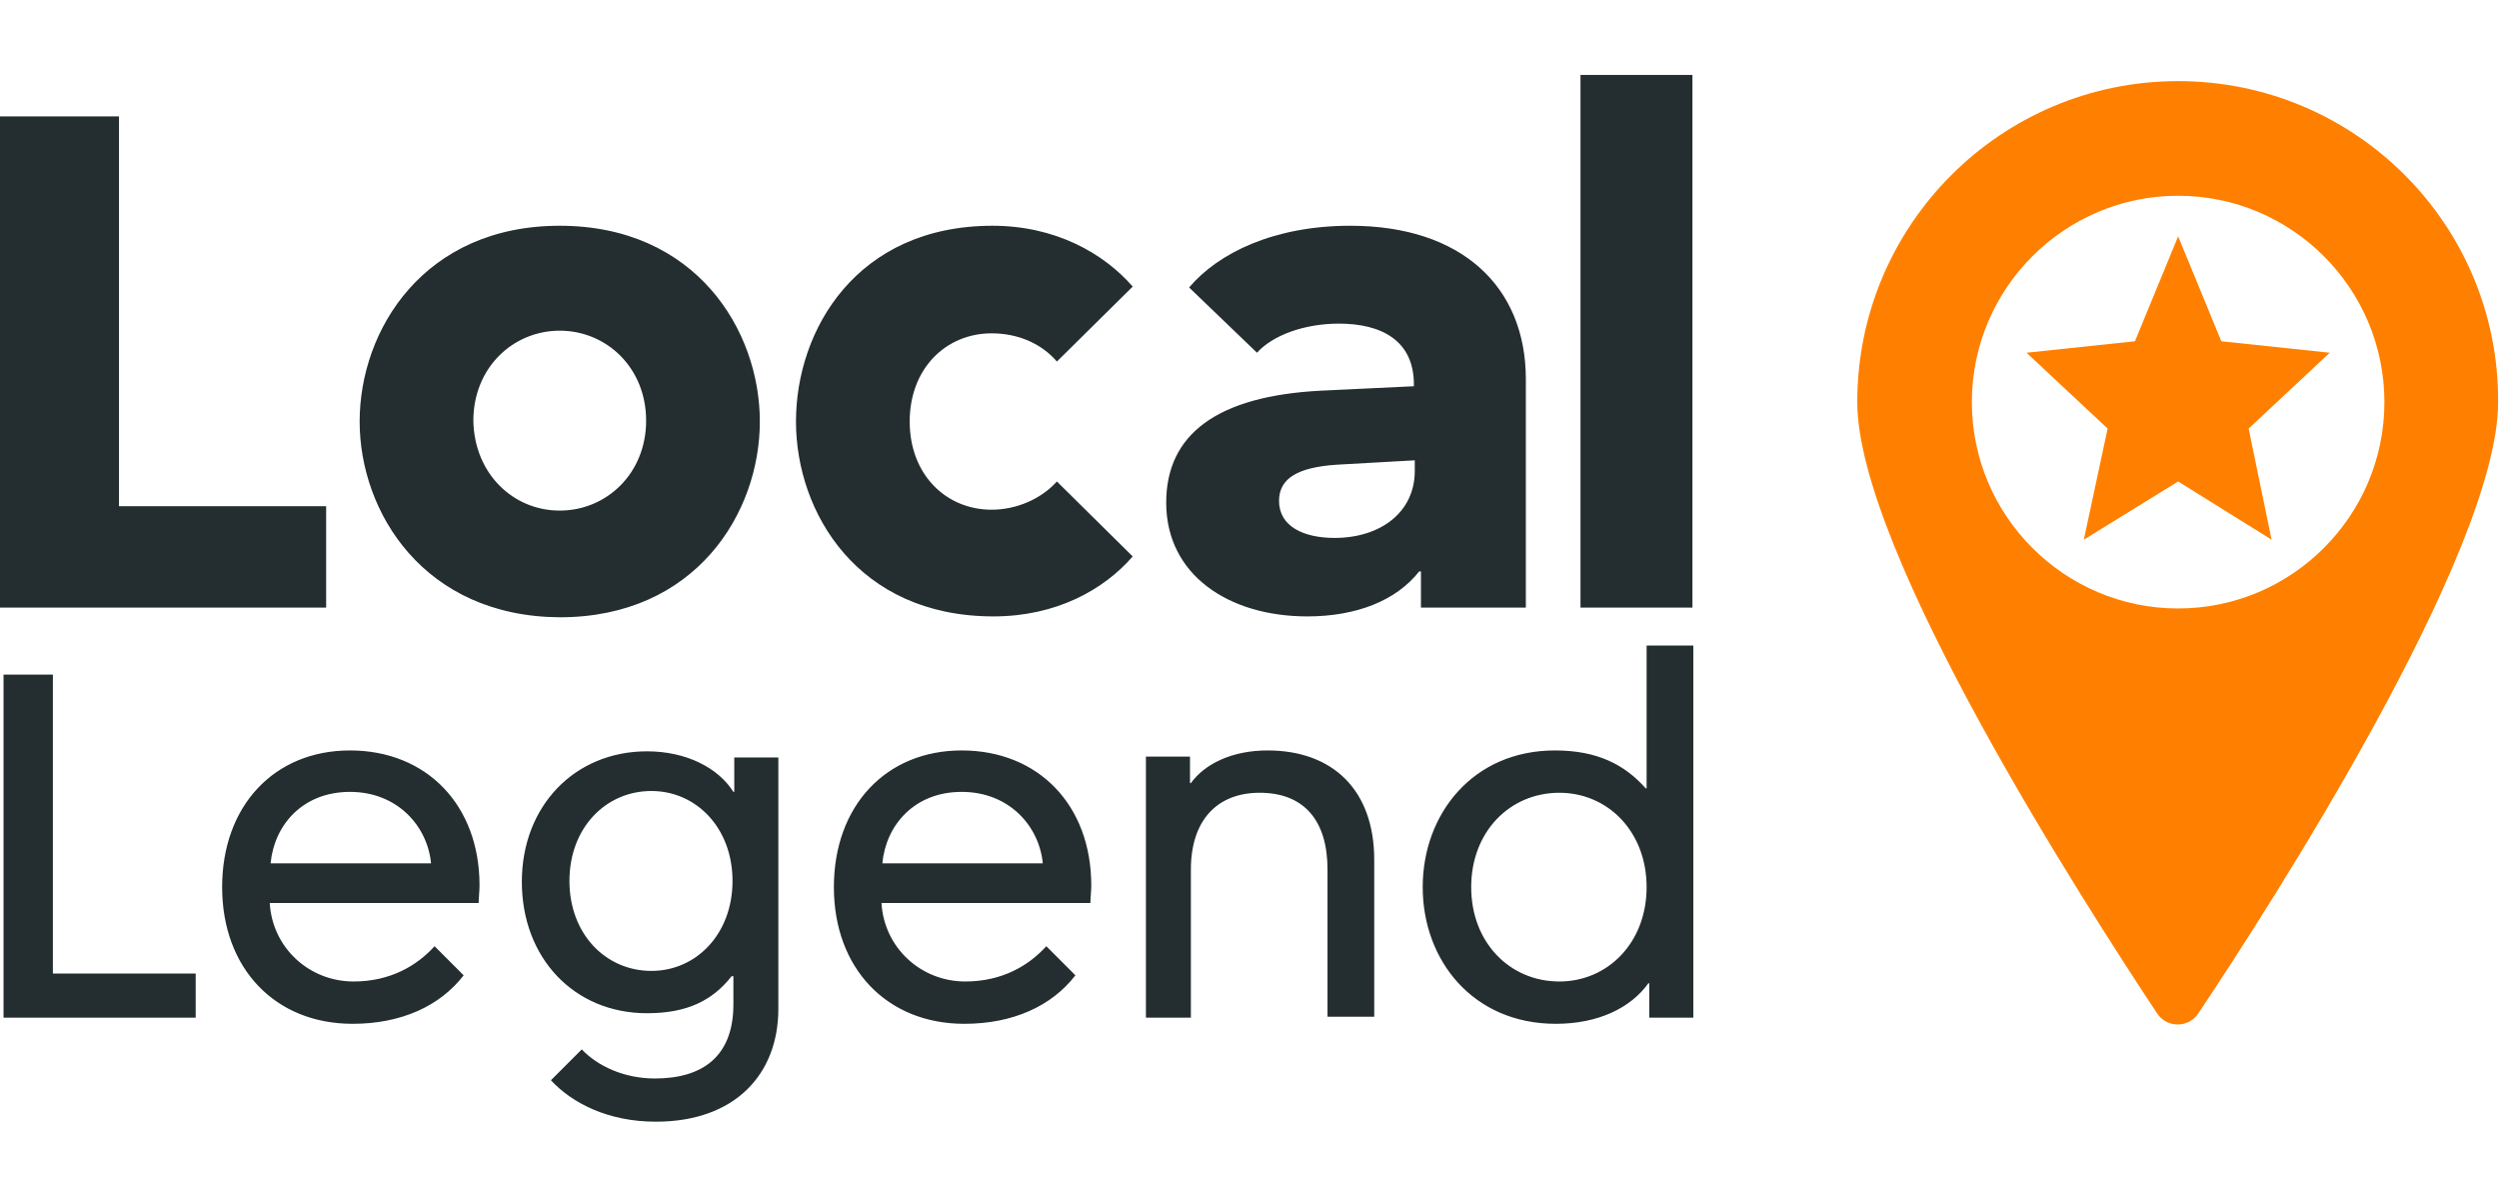
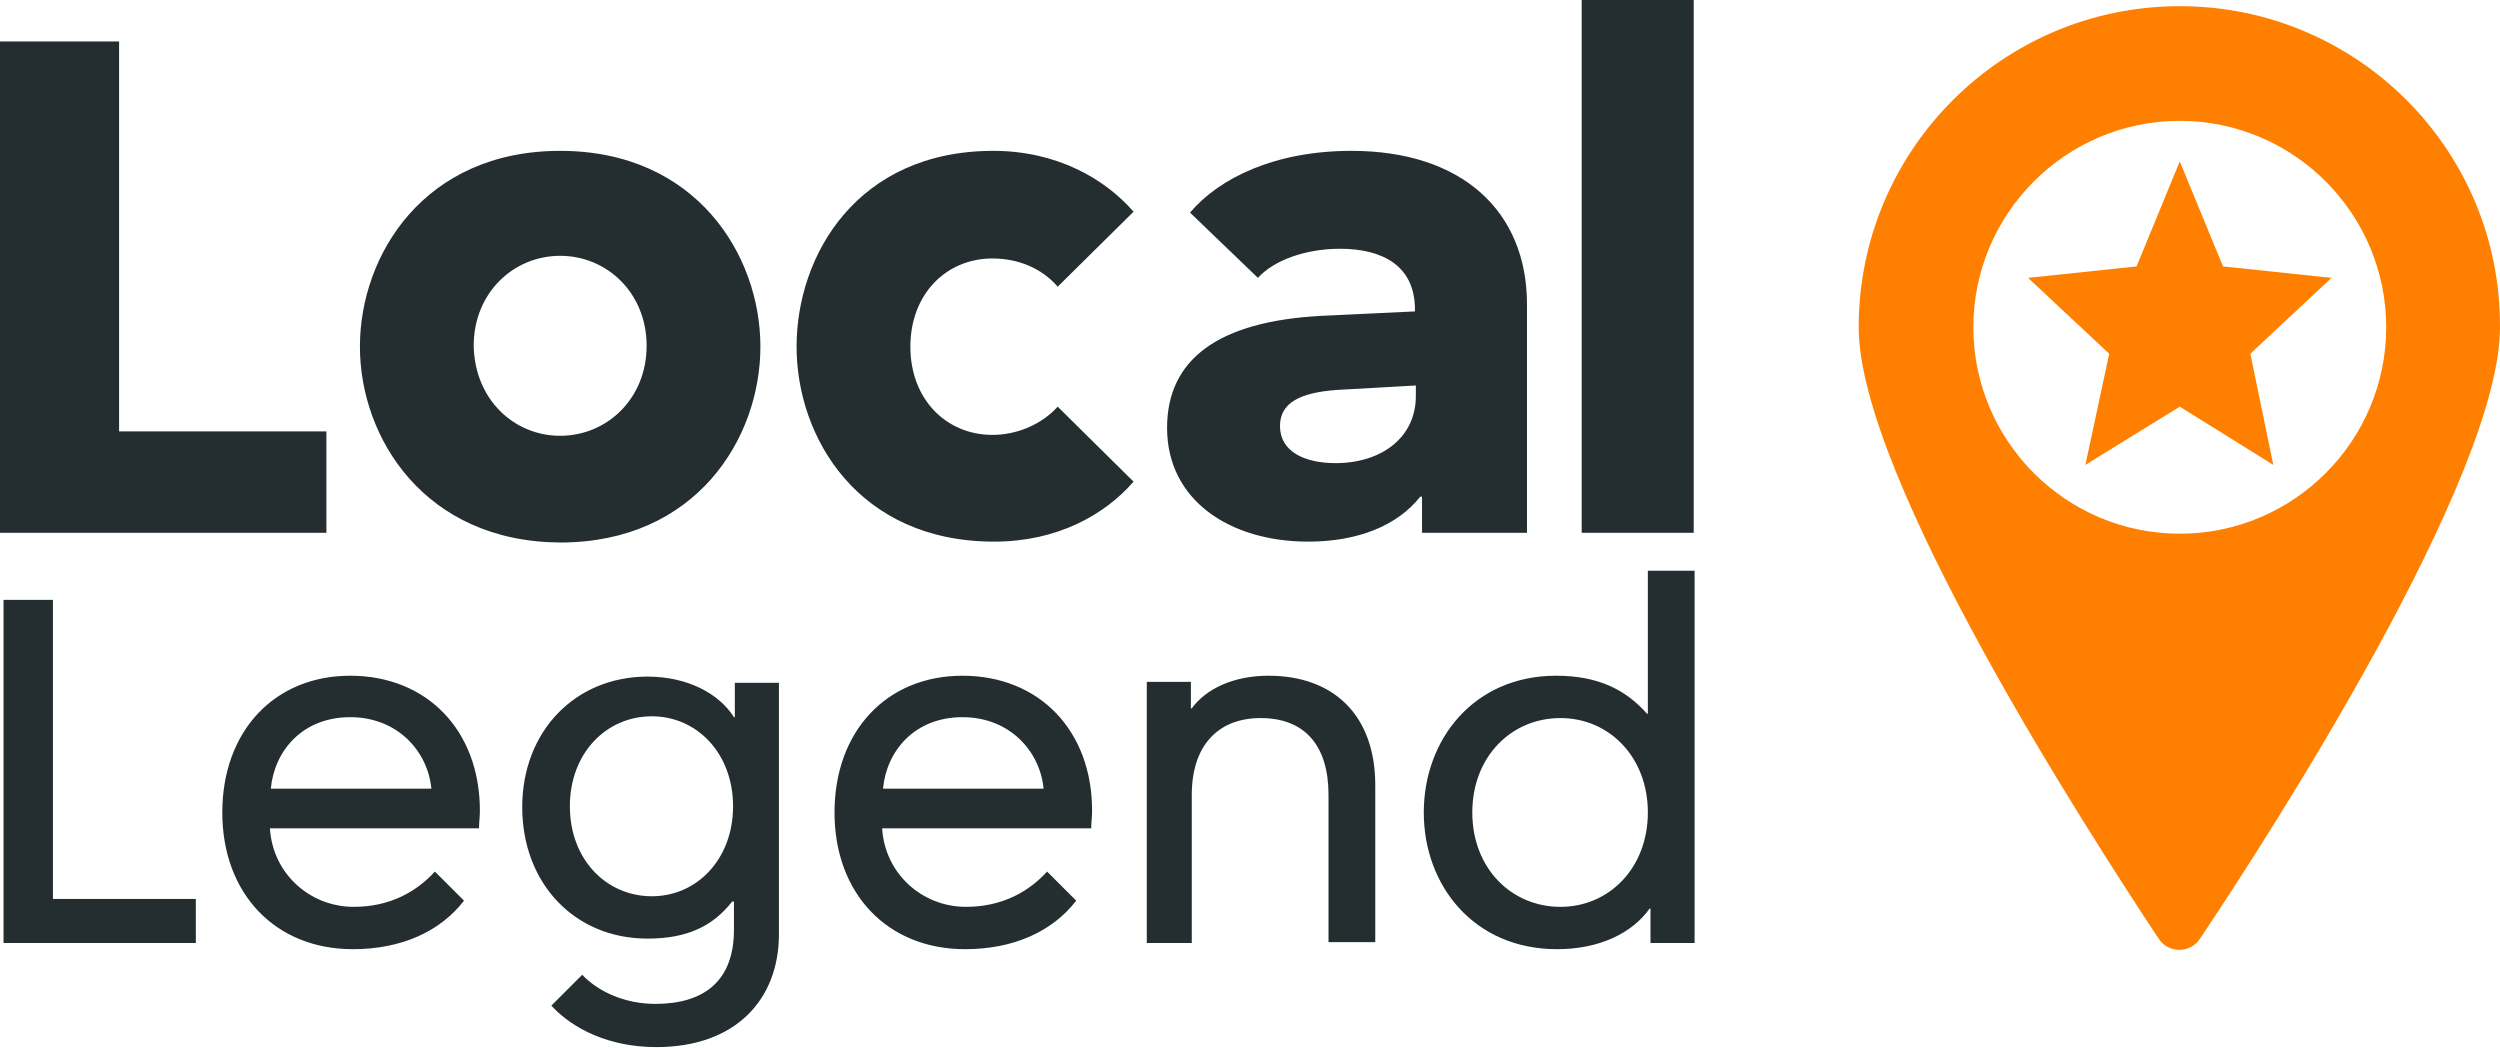
- <svg xmlns="http://www.w3.org/2000/svg" viewBox="0 0 283.5 135.1">
+ <svg xmlns="http://www.w3.org/2000/svg" viewBox="0 8.5 283.4 118.7">
  <g id="legend">
    <path fill="#FF8000" d="M247.1 9.2c-20.1 0-36.4 16.3-36.4 36.4 0 17 26 57.2 34 69.3 1.1 1.7 3.6 1.7 4.7 0 8.1-12.1 34-52.3 34-69.3.1-20.1-16.2-36.4-36.3-36.4zm0 59.8c-12.9 0-23.4-10.5-23.4-23.4s10.5-23.4 23.4-23.4c12.9 0 23.4 10.5 23.4 23.4S260 69 247.1 69z" />
    <path fill="#FF8000" d="m247.1 26.8 4.9 11.9 12.3 1.3-9.2 8.6 2.6 12.6-10.6-6.6-10.7 6.6 2.7-12.6-9.2-8.6 12.3-1.3z" />
-     <path fill="#242E30" d="M0 13.2h13.5v44.2H37v11.5H0V13.2zM40.8 47.8c0-10.4 7.3-22.2 22.7-22.2 15.4 0 22.7 11.8 22.7 22.2S78.9 70 63.5 70c-15.4-.1-22.7-11.9-22.7-22.2zm22.7 10.1c5.3 0 9.8-4.2 9.8-10.2 0-6-4.5-10.2-9.8-10.2-5.3 0-9.8 4.2-9.8 10.2.1 6 4.5 10.2 9.8 10.2zM90.3 47.8c0-10.4 6.9-22.2 22.3-22.2 7.1 0 12.6 3.1 15.9 6.9l-8.6 8.5c-1.8-2.1-4.5-3.2-7.4-3.2-5.2 0-9.3 4-9.3 10s4.1 10 9.3 10c2.8 0 5.6-1.2 7.4-3.2l8.6 8.5c-3.3 3.8-8.7 6.8-15.8 6.8-15.4 0-22.4-11.8-22.4-22.1zM132.3 57c0-7.7 5.7-12.1 17.6-12.7l10.5-.5v-.2c0-5-3.7-6.9-8.5-6.9-3.9 0-7.5 1.3-9.3 3.3l-7.7-7.4c3.3-3.9 9.6-7 18.3-7 12.6 0 19.9 6.9 19.9 17.4v25.9h-11.9v-4.1h-.2c-2.6 3.3-7.1 5.1-12.7 5.1-8.9 0-16-4.7-16-12.9zm28.2-3.6v-1.2l-8.9.5c-4.3.3-6.5 1.5-6.5 4.1 0 2.9 2.8 4.2 6.3 4.2 5.2 0 9.1-2.9 9.1-7.6zM179.3 8.5H192v60.4h-12.7V8.5z" />
-     <g>
-       <path fill="#242E30" d="M.4 76.5H6v33.9h16.2v5H.4V76.5zM25.2 100.6c0-9.2 5.9-15.5 14.5-15.5 8.7 0 14.7 6.2 14.7 15.3 0 .7-.1 1.4-.1 2H30.6c.3 5.1 4.5 8.9 9.5 8.9 4.2 0 7.2-1.8 9.2-4l3.3 3.3c-2.7 3.5-7.1 5.5-12.6 5.5-8.8 0-14.8-6.3-14.8-15.5zm5.5-2.7h18.2c-.4-4.2-3.8-8.1-9.2-8.1-5.4 0-8.6 3.8-9 8.1zM62.5 122.5 66 119c1.8 1.9 4.8 3.3 8.3 3.3 5.4 0 8.9-2.5 8.9-8.4v-3.2H83c-2.2 2.8-5.1 4.2-9.6 4.2-8.3 0-14.2-6.3-14.2-14.9 0-8.6 6-14.8 14.2-14.8 4.5 0 8.1 1.9 9.8 4.6h.1v-3.9h5v28.5c0 7.4-4.9 12.8-13.9 12.8-5.4 0-9.5-2.1-11.9-4.7zm20.6-22.6c0-6-4.1-10.2-9.2-10.2-5.2 0-9.3 4.2-9.3 10.2 0 6 4.1 10.2 9.3 10.2 5.1 0 9.2-4.2 9.2-10.2zM94.6 100.6c0-9.2 5.9-15.5 14.5-15.5 8.7 0 14.7 6.2 14.7 15.3 0 .7-.1 1.4-.1 2H100c.3 5.1 4.5 8.9 9.5 8.9 4.2 0 7.2-1.8 9.2-4l3.3 3.3c-2.7 3.5-7.1 5.5-12.6 5.5-8.8 0-14.8-6.3-14.8-15.5zm5.5-2.7h18.2c-.4-4.2-3.8-8.1-9.2-8.1-5.4 0-8.6 3.8-9 8.1zM130 85.8h5v3h.1c1.6-2.2 4.7-3.7 8.7-3.7 7.4 0 12.1 4.5 12.1 12.4v17.8h-5.3V98.6c0-5.6-2.7-8.7-7.7-8.7-4.8 0-7.8 3.1-7.8 8.7v16.8H130V85.8zM161.4 100.6c0-8.3 5.7-15.5 15-15.5 4.8 0 7.9 1.6 10.3 4.3h.1V73.2h5.3v42.2h-5v-3.9h-.1c-2 2.8-5.7 4.6-10.5 4.6-9.4 0-15.1-7.2-15.1-15.5zm25.4 0c0-6.3-4.4-10.7-9.9-10.7-5.6 0-10 4.4-10 10.7 0 6.3 4.4 10.7 10 10.7 5.5 0 9.9-4.4 9.9-10.7z" />
-     </g>
+     <path fill="#242E30" d="M0 13.2h13.5v44.2H37v11.5H0V13.2zm40.8 34.6c0-10.4 7.3-22.2 22.7-22.2 15.4 0 22.7 11.8 22.7 22.2S78.9 70 63.5 70c-15.4-.1-22.7-11.9-22.7-22.2zm22.7 10.1c5.3 0 9.8-4.2 9.8-10.2 0-6-4.5-10.2-9.8-10.2-5.3 0-9.8 4.2-9.8 10.2.1 6 4.5 10.2 9.8 10.2zm26.8-10.1c0-10.4 6.9-22.2 22.3-22.2 7.1 0 12.6 3.1 15.9 6.9l-8.6 8.5c-1.8-2.1-4.5-3.2-7.4-3.2-5.2 0-9.3 4-9.3 10s4.1 10 9.3 10c2.8 0 5.6-1.2 7.4-3.2l8.6 8.5c-3.3 3.8-8.7 6.8-15.8 6.8-15.4 0-22.4-11.8-22.4-22.1zm42 9.2c0-7.7 5.7-12.1 17.6-12.7l10.5-.5v-.2c0-5-3.7-6.9-8.5-6.9-3.9 0-7.5 1.3-9.3 3.3l-7.7-7.4c3.3-3.9 9.6-7 18.3-7 12.6 0 19.9 6.9 19.9 17.4v25.9h-11.9v-4.1h-.2c-2.6 3.3-7.1 5.1-12.7 5.1-8.9 0-16-4.7-16-12.9zm28.2-3.6v-1.2l-8.9.5c-4.3.3-6.5 1.5-6.5 4.1 0 2.9 2.8 4.2 6.3 4.2 5.2 0 9.1-2.9 9.1-7.6zm18.8-44.9H192v60.4h-12.7V8.5zM.4 76.5H6v33.9h16.2v5H.4V76.5zm24.8 24.1c0-9.2 5.9-15.5 14.5-15.5 8.7 0 14.7 6.2 14.7 15.3 0 .7-.1 1.4-.1 2H30.6c.3 5.1 4.5 8.9 9.5 8.9 4.2 0 7.2-1.8 9.2-4l3.3 3.3c-2.7 3.5-7.1 5.5-12.6 5.5-8.8 0-14.8-6.3-14.8-15.5zm5.5-2.7h18.2c-.4-4.2-3.8-8.1-9.2-8.1-5.4 0-8.6 3.8-9 8.1zm31.8 24.6L66 119c1.8 1.9 4.8 3.3 8.3 3.3 5.4 0 8.9-2.5 8.9-8.4v-3.2H83c-2.2 2.8-5.1 4.2-9.6 4.2-8.3 0-14.2-6.3-14.2-14.9 0-8.6 6-14.8 14.2-14.8 4.5 0 8.1 1.9 9.8 4.6h.1v-3.9h5v28.5c0 7.4-4.9 12.8-13.9 12.8-5.4 0-9.5-2.1-11.9-4.7zm20.6-22.6c0-6-4.1-10.2-9.2-10.2-5.2 0-9.3 4.2-9.3 10.2 0 6 4.1 10.2 9.3 10.2 5.1 0 9.2-4.2 9.2-10.2zm11.5.7c0-9.2 5.9-15.5 14.5-15.5 8.7 0 14.7 6.2 14.7 15.3 0 .7-.1 1.4-.1 2H100c.3 5.1 4.5 8.9 9.5 8.9 4.2 0 7.2-1.8 9.2-4l3.3 3.3c-2.7 3.5-7.1 5.5-12.6 5.5-8.8 0-14.8-6.3-14.8-15.5zm5.5-2.7h18.2c-.4-4.2-3.8-8.1-9.2-8.1-5.4 0-8.6 3.8-9 8.1zM130 85.8h5v3h.1c1.6-2.2 4.7-3.7 8.7-3.7 7.4 0 12.1 4.5 12.1 12.4v17.8h-5.3V98.6c0-5.6-2.7-8.7-7.7-8.7-4.8 0-7.8 3.1-7.8 8.7v16.8H130V85.8zm31.4 14.8c0-8.3 5.7-15.5 15-15.5 4.8 0 7.9 1.6 10.3 4.3h.1V73.2h5.3v42.2h-5v-3.9h-.1c-2 2.8-5.7 4.6-10.5 4.6-9.4 0-15.1-7.2-15.1-15.5zm25.4 0c0-6.3-4.4-10.7-9.9-10.7-5.6 0-10 4.4-10 10.7 0 6.3 4.4 10.7 10 10.7 5.5 0 9.9-4.4 9.9-10.7z" />
  </g>
</svg>
